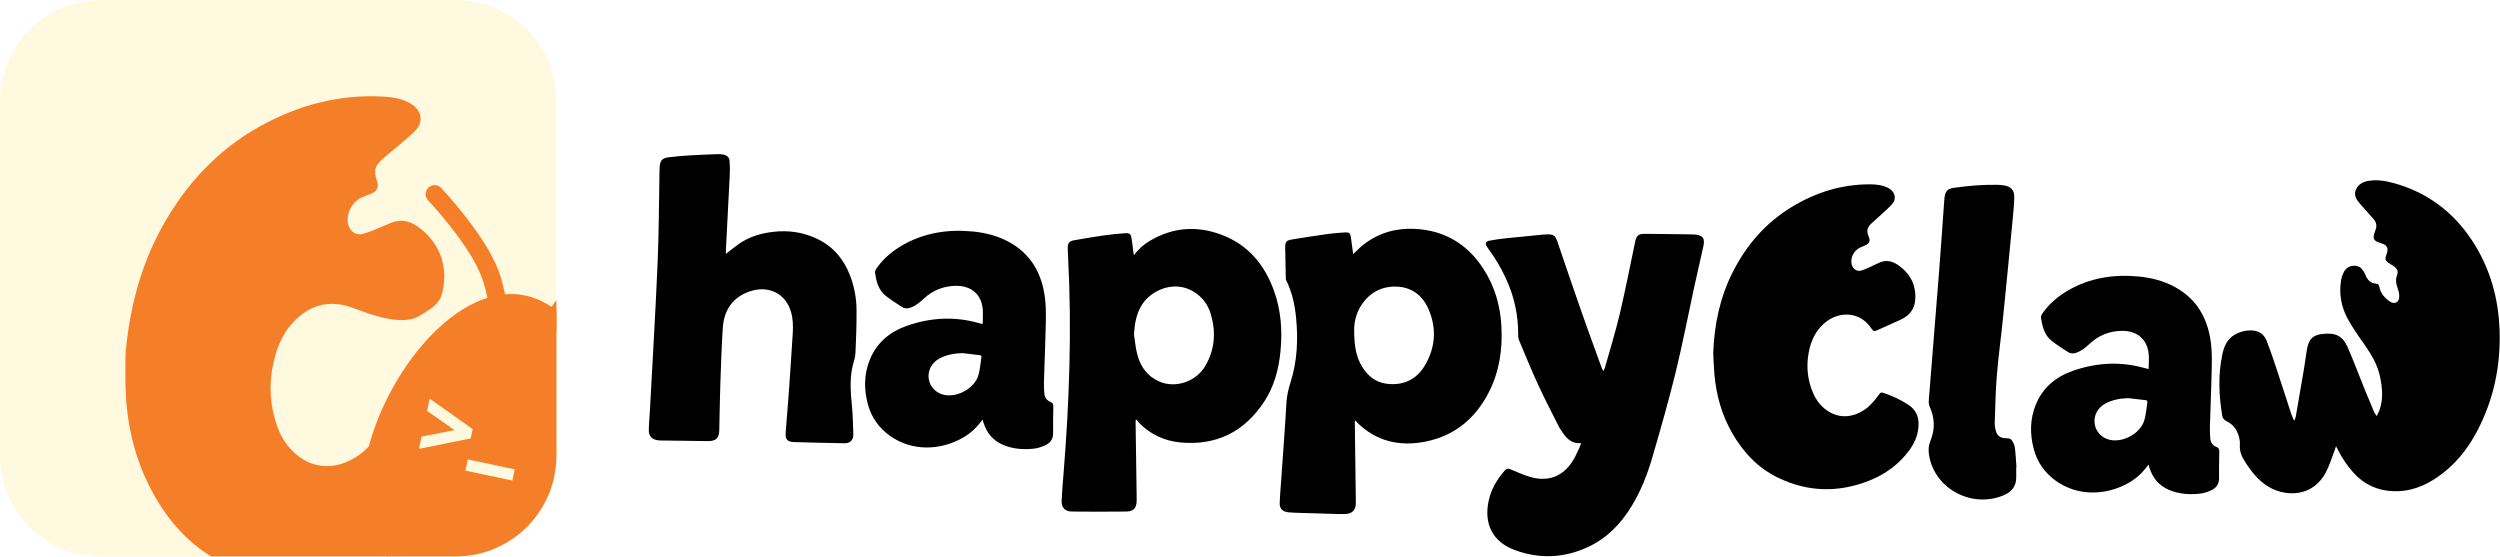
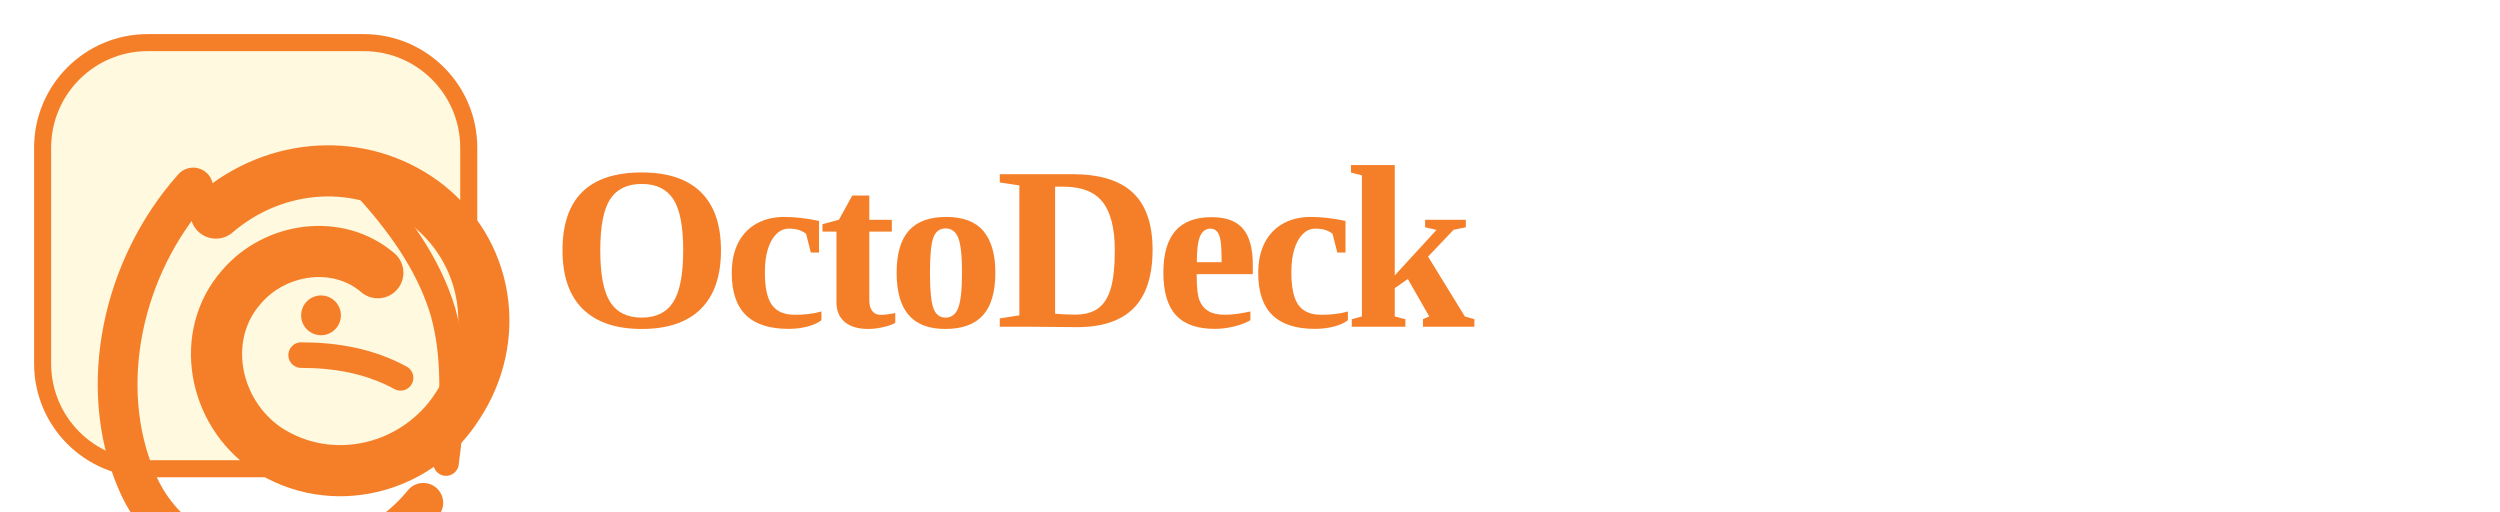
- <svg xmlns="http://www.w3.org/2000/svg" width="4493" height="1000" viewBox="0 0 4493 1000" fill="none">
+ <svg xmlns="http://www.w3.org/2000/svg" width="880" height="180" viewBox="0 0 880 180" fill="none" role="img" aria-label="OctoDeck">
  <style>
-   @keyframes wave {
-     0%, 100% { transform: translateY(0); }
-     25% { transform: translateY(-35px); }
-     50% { transform: translateY(0); }
-   }
-   .bg { fill: none; }
-   .letter-0 { animation: wave 1.8s ease-in-out infinite; animation-delay: 0s; }
-   .letter-1 { animation: wave 1.8s ease-in-out infinite; animation-delay: 0.12s; }
-   .letter-2 { animation: wave 1.8s ease-in-out infinite; animation-delay: 0.24s; }
-   .letter-3 { animation: wave 1.8s ease-in-out infinite; animation-delay: 0.36s; }
-   .letter-4 { animation: wave 1.8s ease-in-out infinite; animation-delay: 0.48s; }
-   .letter-5 { animation: wave 1.8s ease-in-out infinite; animation-delay: 0.60s; }
-   .letter-6 { animation: wave 1.8s ease-in-out infinite; animation-delay: 0.72s; }
-   .letter-7 { animation: wave 1.8s ease-in-out infinite; animation-delay: 0.84s; }
-   .letter-8 { animation: wave 1.8s ease-in-out infinite; animation-delay: 0.96s; }
- </style>
-   <g class="icon-group" clip-path="url(#clip0_232_9)">
-     <rect width="1000" height="1000" rx="181" fill="#FFF9E0" />
-     <path d="M781.156 348.889C781.156 348.889 857.841 430.194 880.819 492.276C903.796 554.357 903.118 650.757 903.118 650.757" stroke="#F57F28" stroke-width="32.338" stroke-linecap="round" />
-     <path d="M1194.85 430.294C1194.85 430.294 1090.28 469.753 1042.42 515.479C994.548 561.205 952.898 648.146 952.898 648.146" stroke="#F57F28" stroke-width="32.338" stroke-linecap="round" />
-     <path d="M937.934 530.012C1063.99 549.977 1135.11 762.296 1111.53 911.132C1087.96 1059.97 978.619 1088.96 852.568 1069C726.516 1049.03 631.487 987.67 655.06 838.834C678.634 689.998 811.883 510.048 937.934 530.012ZM836.49 845.762L920.84 863.692L925.12 843.554L840.771 825.624L836.49 845.762ZM767.486 738.421L768.948 739.445L816.985 773.071L759.424 784.252L757.672 784.593L752.986 806.636L757.005 805.83L844.202 788.328L845.94 787.98L849.501 771.229L848.054 770.203L775.514 718.748L772.171 716.378L767.486 738.421Z" fill="#F57F28" />
-     <path d="M291.529 407.484C252.146 478.721 232.466 555.866 225.533 636.749L225.5 636.778C225.498 656.72 225.013 676.683 225.604 696.608C227.398 757.461 239.815 815.942 266.939 870.739C294.669 926.766 332.954 973.968 387.955 1005.03C468.534 1050.56 553.335 1057.14 640.636 1027C687.665 1010.77 727.786 983.708 758.741 944.326C776.061 922.301 787.013 897.293 788.119 868.763C788.989 846.219 780.769 828.012 762.606 814.114C742.915 799.045 721.449 787.248 698.632 777.749L698.332 777.624C687.581 773.149 687.533 773.129 680.002 782.552C668.152 797.37 655.711 811.565 639.34 821.722C600.319 845.928 559.065 842.598 527.302 812.127C513.615 798.993 504.053 782.928 497.823 765.091C484.96 728.21 482.965 690.513 491.329 652.455C498.426 620.157 511.619 591.014 537.537 568.988C567.024 543.939 600 540.5 635.182 553.65L635.303 553.695C670.484 566.844 722.796 586.396 754.413 567.47C786.066 548.522 793.387 540.582 797.075 515.1C803.033 473.925 789.593 439.429 757.857 412.59C745.33 401.994 730.612 394.57 713.629 397.372C704.674 398.85 696.266 403.567 687.62 406.884C675.397 411.571 663.507 417.647 650.876 420.631C638.417 423.577 627.633 414.193 625.376 401.394C622.016 382.289 633.626 361.367 651.635 354.131C656.917 352.009 662.283 350.062 667.552 347.893C677.73 343.679 681.116 336.42 677.711 326.115C671.097 306.108 673.246 298.088 688.964 284.345C691.495 282.125 694.158 280.053 696.717 277.865C713.235 263.728 730.597 250.43 746.021 235.176C761.92 219.464 758.01 198.383 738.888 186.725C723.812 177.522 706.999 174.693 689.828 173.669C609.898 168.934 535.668 188.88 466.33 227.529C390.221 269.951 333.389 331.782 291.529 407.484Z" fill="#F57F28" />
+     @keyframes floaty {
+       0%, 100% { transform: translateY(0); }
+       50% { transform: translateY(-8px); }
+     }
+     @keyframes pulseRing {
+       0%, 100% { opacity: .32; transform: scale(1); }
+       50% { opacity: .08; transform: scale(1.08); }
+     }
+     .octo-mark { animation: floaty 1.8s ease-in-out infinite; transform-origin: 90px 90px; }
+     .octo-ring { animation: pulseRing 1.8s ease-in-out infinite; transform-origin: 90px 90px; }
+     .wordmark { animation: floaty 1.8s ease-in-out infinite; animation-delay: .12s; }
+   </style>
+   <g class="octo-ring">
+     <rect x="12" y="12" width="156" height="156" rx="40" fill="#F57F28" />
  </g>
-   <g class="letter-0">
-     <path d="M1304.5 456.311C1312.81 449.92 1320.23 443.753 1328.14 438.225C1346.44 425.443 1367.32 419.276 1389.48 416.677C1417.89 413.341 1445.08 417.521 1470.53 430.186C1498.74 444.218 1516.89 466.891 1527.8 495.392C1535.47 515.457 1539.29 536.316 1539.37 557.583C1539.47 583.253 1538.72 608.951 1537.44 634.592C1537.01 643.165 1533.7 651.592 1531.87 660.126C1526.91 683.245 1528.86 706.374 1531.11 729.619C1532.77 746.803 1533.17 764.123 1533.57 781.394C1533.79 790.811 1527.43 796.813 1517.95 796.639C1487.63 796.096 1457.31 795.446 1427 794.496C1415.16 794.127 1411.19 789.763 1411.98 778.146C1413.48 756.054 1415.63 734.012 1417.19 711.921C1419.87 674.032 1422.46 636.143 1424.77 598.236C1425.53 585.813 1425.19 573.361 1421.79 561.171C1412.67 528.442 1382.67 512.625 1349.32 523.079C1319.03 532.573 1301.33 554.887 1299.04 589.013C1296.82 622.227 1295.77 655.519 1294.63 688.782C1293.67 716.886 1293.35 745.009 1292.68 773.122C1292.34 787.397 1286.78 792.867 1272.21 792.74C1244.21 792.508 1216.22 792.033 1188.23 791.645C1186.73 791.625 1185.23 791.557 1183.74 791.431C1172.51 790.5 1165.8 784.09 1166 773.132C1166.22 760.709 1167.47 748.296 1168.13 735.874C1172.81 648.081 1178.11 560.318 1181.86 472.487C1184.21 417.443 1184.2 362.302 1185.26 307.201C1185.31 304.611 1185.37 302.032 1185.55 299.452C1186.27 288.824 1190.24 284.101 1201.22 282.724C1214.09 281.104 1227.06 280.018 1240.02 279.223C1256.48 278.205 1272.97 277.642 1289.45 277.031C1292.76 276.905 1296.13 277.167 1299.4 277.7C1305.76 278.738 1310.53 282.249 1311.09 288.6C1311.84 297.086 1311.94 305.678 1311.52 314.192C1309.31 359.878 1306.86 405.544 1304.51 451.22C1304.43 452.8 1304.5 454.391 1304.5 456.282V456.311Z" fill="currentColor" />
+   <g class="octo-mark" transform="translate(18 18)">
+     <rect width="144" height="144" rx="34" fill="#FFF9E0" />
+     <path d="M110 47c12 13 23 28 28 45 5 18 3 38 1 53" stroke="#F57F28" stroke-width="9" stroke-linecap="round" />
+     <path d="M88 107c12 0 24 2 35 8" stroke="#F57F28" stroke-width="9" stroke-linecap="round" />
+     <path d="M50 48c-25 28-34 70-20 103 17 41 75 40 101 8" stroke="#F57F28" stroke-width="14" stroke-linecap="round" />
+     <path d="M58 57c21-18 51-20 73-4 23 17 28 48 12 72-14 22-44 30-67 15-19-13-24-40-9-57 12-14 34-17 48-5" stroke="#F57F28" stroke-width="18" stroke-linecap="round" stroke-linejoin="round" />
+     <circle cx="95" cy="93" r="7" fill="#F57F28" />
  </g>
-   <g class="letter-1">
-     <path d="M1765.77 753.969C1755.87 768.157 1744.22 778.873 1730.07 786.893C1688.93 810.215 1638.34 810.826 1599.9 783.586C1579.72 769.282 1566.14 750.226 1559.79 726.7C1552.47 699.575 1552.65 672.49 1563.33 646.219C1575.71 615.759 1599.4 596.034 1630.57 585.26C1672.58 570.743 1715.44 568.309 1758.7 580.528C1760.88 581.148 1763.12 581.594 1766.01 582.293C1766.45 567.785 1768.04 553.859 1762.7 540.515C1755.7 523.05 1739.53 513.352 1718.3 513.653C1695.82 513.973 1676.37 521.673 1660.16 536.811C1653.16 543.347 1645.92 549.427 1636.62 552.812C1631.25 554.761 1625.99 554.916 1621.28 551.842C1611.22 545.286 1600.91 538.944 1591.61 531.467C1578.44 520.887 1574.84 505.42 1572.57 489.971C1572.09 486.674 1575.1 482.436 1577.44 479.285C1589.29 463.322 1604.43 450.764 1621.81 440.766C1660.7 418.393 1702.98 411.847 1747.42 415.949C1770.71 418.102 1793.04 423.785 1813.52 435.005C1850.8 455.438 1870.12 487.634 1876.88 527.714C1880.67 550.174 1879.72 572.847 1879.14 595.452C1878.35 625.98 1877.06 656.499 1876.17 687.027C1875.98 693.631 1876.33 700.274 1876.86 706.858C1877.43 713.967 1880.84 719.514 1887.93 722.297C1892.13 723.946 1893.18 726.671 1893.06 730.996C1892.63 746.822 1892.53 762.658 1892.64 778.495C1892.71 788.735 1887.81 795.999 1878.71 800.159C1872.49 803.01 1865.66 805.415 1858.88 806.191C1839.82 808.392 1821.02 807.209 1803 799.635C1784.36 791.8 1773.3 777.893 1767.49 759.507C1767.02 758.013 1766.55 756.52 1765.76 753.969H1765.77ZM1729.64 634.631C1715.15 634.98 1701.37 637.472 1688.6 644.173C1674.29 651.689 1666.76 666.284 1669.2 681.48C1671.48 695.687 1682.93 707.091 1697.65 709.835C1722.07 714.384 1752.11 696.996 1758.55 673.731C1761.37 663.52 1762.12 652.755 1763.82 642.253C1764.19 639.955 1763.51 638.577 1760.85 638.287C1750.44 637.123 1740.05 635.862 1729.65 634.631H1729.64Z" fill="currentColor" />
-   </g>
-   <g class="letter-2">
-     <path d="M2037.83 458.6C2046.28 447.331 2055.94 438.972 2067.12 432.435C2108.13 408.444 2151.16 405.195 2195.59 422.02C2243.88 440.31 2272.74 476.114 2289.5 522.303C2302.29 557.544 2304.84 593.93 2301.33 630.849C2298.25 663.268 2290.12 694.387 2271.89 722.035C2236.78 775.285 2186.87 801.371 2121.2 795.146C2091.79 792.353 2066.29 780.066 2045.96 758.731C2044.74 757.451 2043.98 755.773 2043.01 754.28C2042.31 754.648 2041.61 755.017 2040.91 755.376C2040.91 757.509 2040.88 759.652 2040.91 761.786C2041.53 804.93 2042.16 848.065 2042.79 891.21C2042.83 894.119 2042.85 897.029 2042.82 899.938C2042.66 913.175 2037.3 919.207 2023.55 919.352C1991.06 919.711 1958.56 919.643 1926.08 919.343C1913.97 919.226 1907.43 912.07 1907.97 899.657C1908.66 883.84 1910.04 868.052 1911.32 852.264C1921.82 722.617 1926.46 592.853 1919.6 462.857C1919.28 456.883 1918.97 450.909 1918.93 444.936C1918.87 437.284 1921.75 433.386 1929.57 431.98C1947.42 428.77 1965.31 425.734 1983.27 423.165C1996.1 421.332 2009.05 420.1 2021.99 419.15C2030.17 418.549 2032.37 420.527 2033.66 428.43C2034.94 436.247 2035.73 444.131 2036.77 451.976C2037.01 453.809 2037.37 455.632 2037.86 458.59L2037.83 458.6ZM2037.92 600.961C2039.9 613.199 2040.87 625.689 2044.07 637.618C2049.8 658.972 2061.98 676.263 2083.37 685.65C2112.48 698.422 2149.44 686.086 2166.21 657.556C2183.54 628.065 2185.54 596.49 2175.97 564.294C2170.93 547.362 2160.6 533.552 2144.96 524.039C2109.79 502.636 2068.27 521.964 2051.95 548.235C2041.83 564.527 2039.23 582.312 2037.93 600.961H2037.92Z" fill="currentColor" />
-   </g>
-   <g class="letter-3">
-     <path d="M2432.03 456.563C2438.27 450.803 2443.99 444.703 2450.54 439.602C2477.31 418.781 2508.29 409.665 2542.26 411.285C2595.83 413.845 2636.49 438.312 2665.19 481.913C2686.04 513.585 2696.25 548.535 2698.32 585.813C2700.62 627.299 2694.86 667.544 2675.67 705.093C2652.01 751.38 2615.16 782.868 2562.26 793.574C2515.13 803.117 2472.94 793.06 2438.45 758.799C2437.65 758.004 2437.15 756.927 2436.52 755.986C2435.98 756.19 2435.44 756.394 2434.9 756.607C2434.9 758.566 2434.88 760.525 2434.9 762.484C2435.5 808.538 2436.11 854.592 2436.7 900.646C2436.73 902.74 2436.77 904.854 2436.58 906.939C2435.68 917.006 2429.71 922.95 2419.32 923.639C2413.52 924.017 2407.66 923.881 2401.84 923.716C2376.69 923.018 2351.54 922.242 2326.39 921.447C2322.73 921.331 2319.07 921.049 2315.42 920.7C2305.15 919.701 2299.57 914.213 2299.86 904.098C2300.21 891.831 2301.37 879.592 2302.23 867.334C2305.56 819.448 2309.29 771.58 2312.01 723.664C2312.75 710.553 2315.82 698.373 2319.7 685.97C2331.38 648.624 2333.11 610.328 2329.39 571.703C2327.11 548.099 2322.23 525.077 2311.48 503.529C2310.87 502.297 2310.84 500.716 2310.81 499.291C2310.43 481.36 2310.08 463.419 2309.77 445.488C2309.59 434.86 2311.5 432.106 2322.17 430.341C2344.01 426.733 2365.9 423.368 2387.83 420.313C2397.87 418.917 2408.04 418.325 2418.17 417.676C2424.24 417.288 2426.76 419.411 2427.64 425.259C2429.09 434.85 2430.28 444.48 2431.59 454.09C2431.71 454.982 2431.91 455.865 2432.04 456.563H2432.03ZM2433.72 594.473C2433.81 621.287 2437.04 641.632 2448.49 659.844C2458.43 675.642 2472.17 687.124 2491.78 689.645C2521.24 693.447 2545.03 682.488 2559.82 658.37C2580.25 625.049 2582.69 588.955 2566.28 553.306C2555.47 529.838 2535.71 515.486 2508.44 515.069C2481.88 514.661 2461.06 526.56 2446.68 548.302C2436.22 564.11 2433.44 581.876 2433.71 594.463L2433.72 594.473Z" fill="currentColor" />
-   </g>
-   <g class="letter-4">
-     <path d="M2841.22 796.213C2822.72 797.9 2814.07 786.127 2805.87 773.753C2804.43 771.581 2802.92 769.418 2801.77 767.1C2789.35 742.255 2776.39 717.633 2764.78 692.438C2752.55 665.906 2741.55 638.83 2730.19 611.919C2728.98 609.049 2728.46 605.703 2728.49 602.58C2728.86 566.622 2721.35 532.312 2706.04 499.582C2697.41 481.137 2687.12 463.614 2674.89 447.176C2673.92 445.867 2672.99 444.519 2672.14 443.132C2668.73 437.585 2670.11 433.803 2676.76 432.542C2686.07 430.778 2695.48 429.391 2704.9 428.382C2727.76 425.938 2750.65 423.805 2773.52 421.574C2775.67 421.361 2777.84 421.293 2780.01 421.245C2791.67 421.002 2795.12 423.165 2798.78 433.803C2812.85 474.708 2826.6 515.729 2840.9 556.556C2853.22 591.729 2866.12 626.698 2878.79 661.755C2879.32 663.22 2880.16 664.577 2881.41 667.099C2882.75 664.238 2883.87 662.492 2884.4 660.601C2893.41 628.502 2903.38 596.616 2911.04 564.217C2921.24 521.082 2929.62 477.549 2938.78 434.191C2941.02 423.601 2944.65 420.197 2955.68 420.256C2984.84 420.411 3013.99 420.905 3043.15 421.274C3043.65 421.274 3044.15 421.332 3044.65 421.371C3060.4 422.564 3064.56 427.878 3061.21 442.997C3055.86 467.153 3050.19 491.252 3044.94 515.428C3033.77 566.787 3023.91 618.446 3011.4 669.504C2998.85 720.707 2984.27 771.464 2969.53 822.125C2960.57 852.934 2948.82 882.88 2931.78 910.567C2912.49 941.9 2887.57 967.734 2853.12 983.493C2810.3 1003.08 2766.29 1004.88 2722.06 988.448C2683.22 974.028 2666.63 942.2 2675.23 900.889C2679.63 879.748 2690.16 861.652 2704.49 845.428C2707.44 842.092 2710.5 841.723 2714.67 843.459C2725.98 848.153 2737.21 853.235 2748.91 856.794C2781.63 866.734 2808.5 856.861 2826.53 828.35C2831.8 820.011 2835.48 810.73 2839.78 801.818C2840.51 800.305 2840.65 798.53 2841.24 796.193L2841.22 796.213Z" fill="currentColor" />
-   </g>
-   <g class="letter-5">
-     <path d="M3079.02 634.702C3080.75 584.129 3090.79 535.466 3113.68 489.839C3138.01 441.351 3172.42 401.009 3219.86 372.12C3263.08 345.8 3310.07 330.963 3361.55 331.303C3372.61 331.38 3383.5 332.592 3393.49 337.829C3406.16 344.462 3409.38 357.457 3399.7 367.756C3390.31 377.754 3379.61 386.598 3369.48 395.937C3367.91 397.382 3366.27 398.759 3364.72 400.223C3355.09 409.291 3353.98 414.353 3358.9 426.591C3361.43 432.895 3359.5 437.524 3353.11 440.478C3349.8 442.001 3346.42 443.388 3343.1 444.881C3331.78 449.972 3325.03 463.374 3327.83 475.157C3329.71 483.051 3336.95 488.54 3344.85 486.299C3352.86 484.03 3360.29 479.86 3367.98 476.544C3373.42 474.197 3378.66 470.987 3384.36 469.775C3395.17 467.476 3404.87 471.617 3413.27 477.804C3434.55 493.476 3444.34 514.51 3441.9 540.335C3440.39 556.316 3430.93 567.468 3416.27 574.325C3401.58 581.191 3386.65 587.562 3371.86 594.234C3368.42 595.785 3366.35 594.612 3364.4 591.79C3357.92 582.393 3350.21 574.257 3339.25 569.612C3318.76 560.923 3295.16 565.791 3277.07 582.345C3261.17 596.901 3253.68 615.472 3250.21 635.808C3246.12 659.77 3248.67 683.171 3258.17 705.708C3262.77 716.608 3269.45 726.296 3278.68 734.025C3300.1 751.956 3326.7 752.683 3350.94 736.343C3361.11 729.486 3368.62 720.245 3375.73 710.634C3380.29 704.467 3380.28 704.534 3387.53 707.036C3402.5 712.205 3416.68 718.848 3429.83 727.586C3441.96 735.644 3447.85 746.709 3448.05 760.771C3448.3 778.566 3442.11 794.49 3431.73 808.764C3413.18 834.289 3388.33 852.442 3358.68 864.08C3303.64 885.686 3248.97 884.357 3195.7 858.649C3159.34 841.106 3133.17 812.973 3113.48 779.002C3094.22 745.778 3084.28 709.781 3081.08 671.96C3080.03 659.576 3079.67 647.134 3079 634.721L3079.02 634.702Z" fill="currentColor" />
-   </g>
-   <g class="letter-6">
-     <path d="M3623.56 839.612C3623.56 845.916 3623.57 852.219 3623.56 858.523C3623.52 874.446 3614.58 884.629 3600.28 890.428C3541.56 914.245 3474.89 876.9 3466.6 815.785C3465.52 807.795 3466.18 800.007 3469.3 792.443C3477.86 771.71 3477.3 751.209 3468.01 730.737C3466.49 727.382 3466.13 723.173 3466.42 719.449C3472.39 643.711 3478.66 568.002 3484.6 492.264C3488.05 448.275 3491.02 404.248 3494.21 360.24C3494.35 358.31 3494.48 356.371 3494.74 354.451C3496.22 343.434 3500.34 339.051 3511.76 337.48C3537.85 333.882 3564.06 331.564 3590.46 332.156C3594.28 332.243 3598.12 332.612 3601.89 333.223C3613.43 335.094 3619.95 341.504 3619.98 352.889C3620.01 364.653 3618.88 376.445 3617.76 388.179C3611.97 448.518 3606.17 508.856 3600.07 569.156C3596.52 604.213 3591.67 639.153 3588.76 674.249C3586.39 702.886 3585.87 731.668 3584.93 760.402C3584.76 765.61 3585.92 771.031 3587.48 776.064C3589.56 782.823 3594.63 786.654 3602.16 787.333C3607.03 787.769 3612.82 786.945 3615.88 791.629C3618.37 795.44 3620.56 799.93 3621.11 804.333C3622.58 816.028 3623.09 827.83 3623.98 839.593C3623.84 839.593 3623.71 839.612 3623.57 839.622L3623.56 839.612Z" fill="currentColor" />
-   </g>
-   <g class="letter-7">
-     <path d="M3861.21 834.89C3851.31 849.077 3839.66 859.793 3825.51 867.813C3784.37 891.136 3733.78 891.747 3695.34 864.506C3675.16 850.202 3661.58 831.146 3655.23 807.62C3647.91 780.496 3648.09 753.41 3658.77 727.14C3671.15 696.679 3694.84 676.954 3726.01 666.18C3768.02 651.663 3810.88 649.229 3854.14 661.448C3856.32 662.069 3858.56 662.515 3861.45 663.213C3861.89 648.705 3863.48 634.78 3858.14 621.436C3851.14 603.97 3834.97 594.273 3813.74 594.573C3791.26 594.893 3771.81 602.593 3755.6 617.731C3748.6 624.267 3741.36 630.348 3732.06 633.732C3726.69 635.681 3721.43 635.837 3716.72 632.762C3706.66 626.207 3696.35 619.865 3687.05 612.388C3673.88 601.808 3670.28 586.34 3668.01 570.892C3667.53 567.595 3670.54 563.357 3672.88 560.205C3684.73 544.243 3699.87 531.684 3717.25 521.686C3756.14 499.314 3798.42 492.768 3842.86 496.87C3866.15 499.023 3888.48 504.706 3908.96 515.926C3946.24 536.359 3965.56 568.555 3972.32 608.635C3976.11 631.094 3975.16 653.767 3974.58 676.373C3973.79 706.901 3972.5 737.419 3971.61 767.947C3971.42 774.551 3971.77 781.194 3972.3 787.779C3972.87 794.887 3976.28 800.434 3983.37 803.217C3987.57 804.866 3988.62 807.591 3988.5 811.916C3988.07 827.743 3987.97 843.579 3988.08 859.415C3988.15 869.656 3983.25 876.919 3974.15 881.079C3967.93 883.931 3961.1 886.336 3954.32 887.111C3935.26 889.313 3916.46 888.13 3898.44 880.556C3879.8 872.72 3868.74 858.814 3862.93 840.427C3862.46 838.934 3861.99 837.44 3861.2 834.89H3861.21ZM3825.08 715.551C3810.59 715.9 3796.81 718.392 3784.04 725.093C3769.73 732.609 3762.2 747.204 3764.64 762.4C3766.92 776.607 3778.37 788.011 3793.09 790.756C3817.51 795.304 3847.55 777.916 3853.99 754.652C3856.81 744.44 3857.56 733.676 3859.26 723.173C3859.63 720.875 3858.95 719.498 3856.29 719.207C3845.88 718.043 3835.49 716.783 3825.09 715.551H3825.08Z" fill="currentColor" />
-   </g>
-   <g class="letter-8">
-     <path d="M4123.82 755.098C4124.56 752.906 4125.61 750.763 4126 748.513C4131.1 719.227 4136.17 689.93 4141.11 660.614C4143.1 648.822 4144.35 636.894 4146.66 625.169C4149.99 608.237 4157.65 601.847 4175.32 600.033C4197.72 597.735 4210.28 603.776 4219.17 623.986C4230.2 649.074 4239.69 674.792 4249.97 700.2C4255.44 713.718 4261.11 727.159 4266.82 740.59C4267.72 742.714 4269.35 744.537 4271.42 747.699C4273.44 743.471 4275.11 740.581 4276.25 737.507C4283.53 717.733 4281.59 697.727 4277.56 677.711C4273.22 656.163 4262.35 637.621 4249.73 619.719C4238.85 604.281 4227.78 588.774 4218.93 572.23C4207.68 551.186 4203.54 528.203 4207.28 504.473C4208.21 498.548 4210.22 492.409 4213.3 487.25C4218.89 477.872 4231.11 474.808 4240.84 480.045C4244.05 481.771 4246.3 485.495 4248.45 488.646C4250.17 491.168 4250.98 494.252 4252.36 497.006C4255.93 504.124 4261.29 509.079 4269.82 509.748C4273.55 510.039 4275.38 511.659 4276.08 515.305C4278.35 527.146 4285.68 535.68 4295.7 542.255C4302.84 546.939 4310.65 543.962 4311.69 535.641C4312.27 531.006 4311.61 525.895 4310.12 521.424C4307.12 512.406 4304.12 503.814 4308.11 494.164C4310.8 487.648 4307.67 482.198 4301.82 478.318C4298.52 476.127 4295.03 474.197 4291.85 471.87C4287.1 468.398 4286.23 464.916 4288.23 459.525C4288.96 457.556 4289.71 455.578 4290.2 453.541C4292.18 445.366 4289.78 441.002 4281.73 437.986C4278.93 436.939 4276.07 436.047 4273.29 434.96C4267 432.517 4264.72 428.104 4266.53 421.791C4267.47 418.523 4268.54 415.294 4269.65 412.074C4272.05 405.15 4270.59 399.089 4265.69 393.61C4257.4 384.339 4249.23 374.952 4240.95 365.671C4234.41 358.34 4229.77 350.407 4234.18 340.535C4238.58 330.663 4247.53 326.367 4257.83 324.844C4273.83 322.478 4289.42 325.397 4304.67 329.78C4363.62 346.703 4408.89 381.333 4442.01 431.081C4475.23 480.995 4490.52 536.262 4492.29 595.301C4494.19 658.849 4481.35 719.333 4451.25 776.006C4434.16 808.183 4411.54 836.131 4380.9 857.282C4357.3 873.574 4331.34 883.853 4301.76 882.815C4272.81 881.807 4248.64 870.771 4229.54 849.446C4218.2 836.791 4208.92 822.884 4201.47 807.795C4200.71 806.253 4199.82 804.759 4198.29 801.957C4197.13 805.448 4196.5 807.678 4195.66 809.841C4190.6 822.797 4186.62 836.296 4180.19 848.593C4156.97 893.027 4110.77 892.086 4082.17 877.647C4063.18 868.056 4050.15 852.714 4038.65 835.84C4037.36 833.959 4036.26 831.951 4035 830.051C4028.94 820.945 4024.71 811.519 4025.51 800.143C4026.14 791.231 4023.89 782.494 4019.71 774.357C4015.7 766.541 4009.54 760.81 4001.55 756.97C3996.95 754.759 3994.47 751.384 3993.68 746.535C3987.76 710.043 3986.21 673.551 3993.95 637.107C3996.98 622.832 4002.27 609.711 4015.96 601.691C4026.08 595.766 4037.19 593.138 4048.96 594.001C4061.23 594.893 4069.44 601.924 4073.64 612.562C4079.76 628.079 4085.12 643.886 4090.38 659.693C4099.78 687.961 4108.82 716.337 4118.11 744.644C4119.29 748.232 4121 751.646 4122.46 755.146C4122.9 755.146 4123.35 755.137 4123.79 755.127L4123.82 755.098Z" fill="currentColor" />
-   </g>
-   <defs>
-     <clipPath id="clip0_232_9">
-       <rect width="1000" height="1000" rx="181" fill="currentColor" />
-     </clipPath>
-   </defs>
+   <text class="wordmark" x="194" y="115" fill="#F57F28" font-family="Alibaba PuHuiTi 3.0, 'DM Sans', system-ui, -apple-system, BlinkMacSystemFont, 'Segoe UI', sans-serif" font-size="82" font-weight="900" letter-spacing="-3">OctoDeck</text>
</svg>
